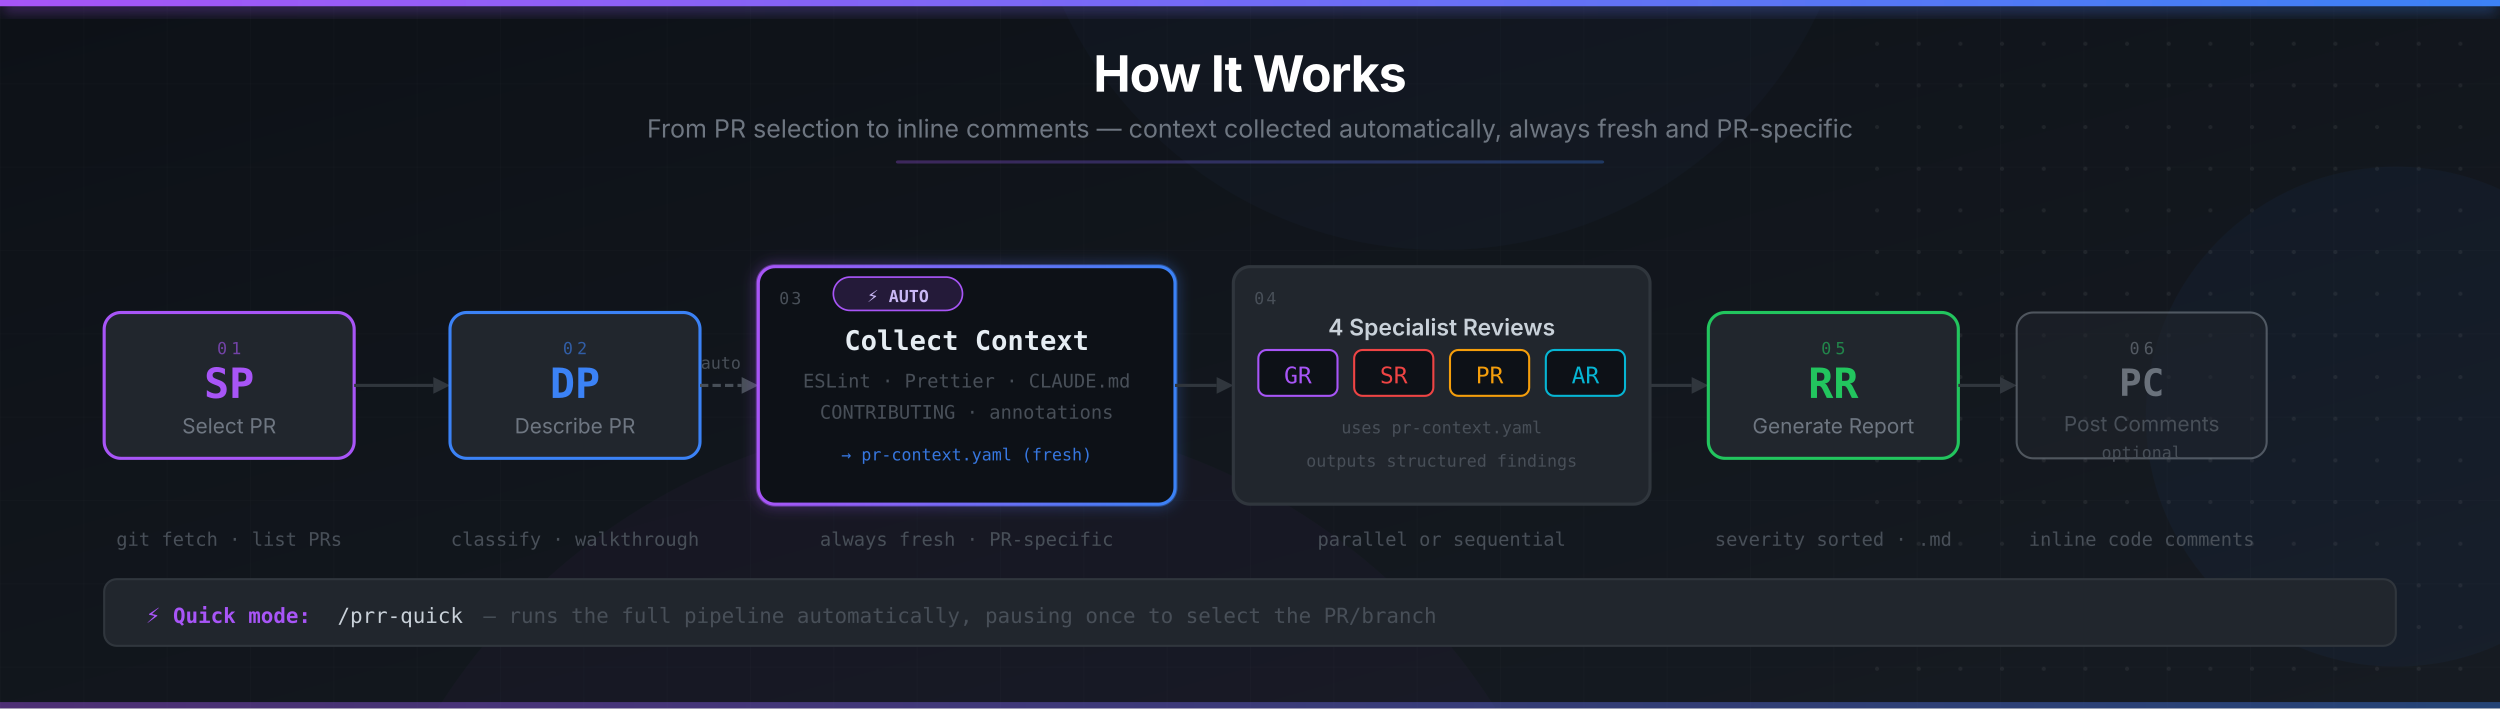
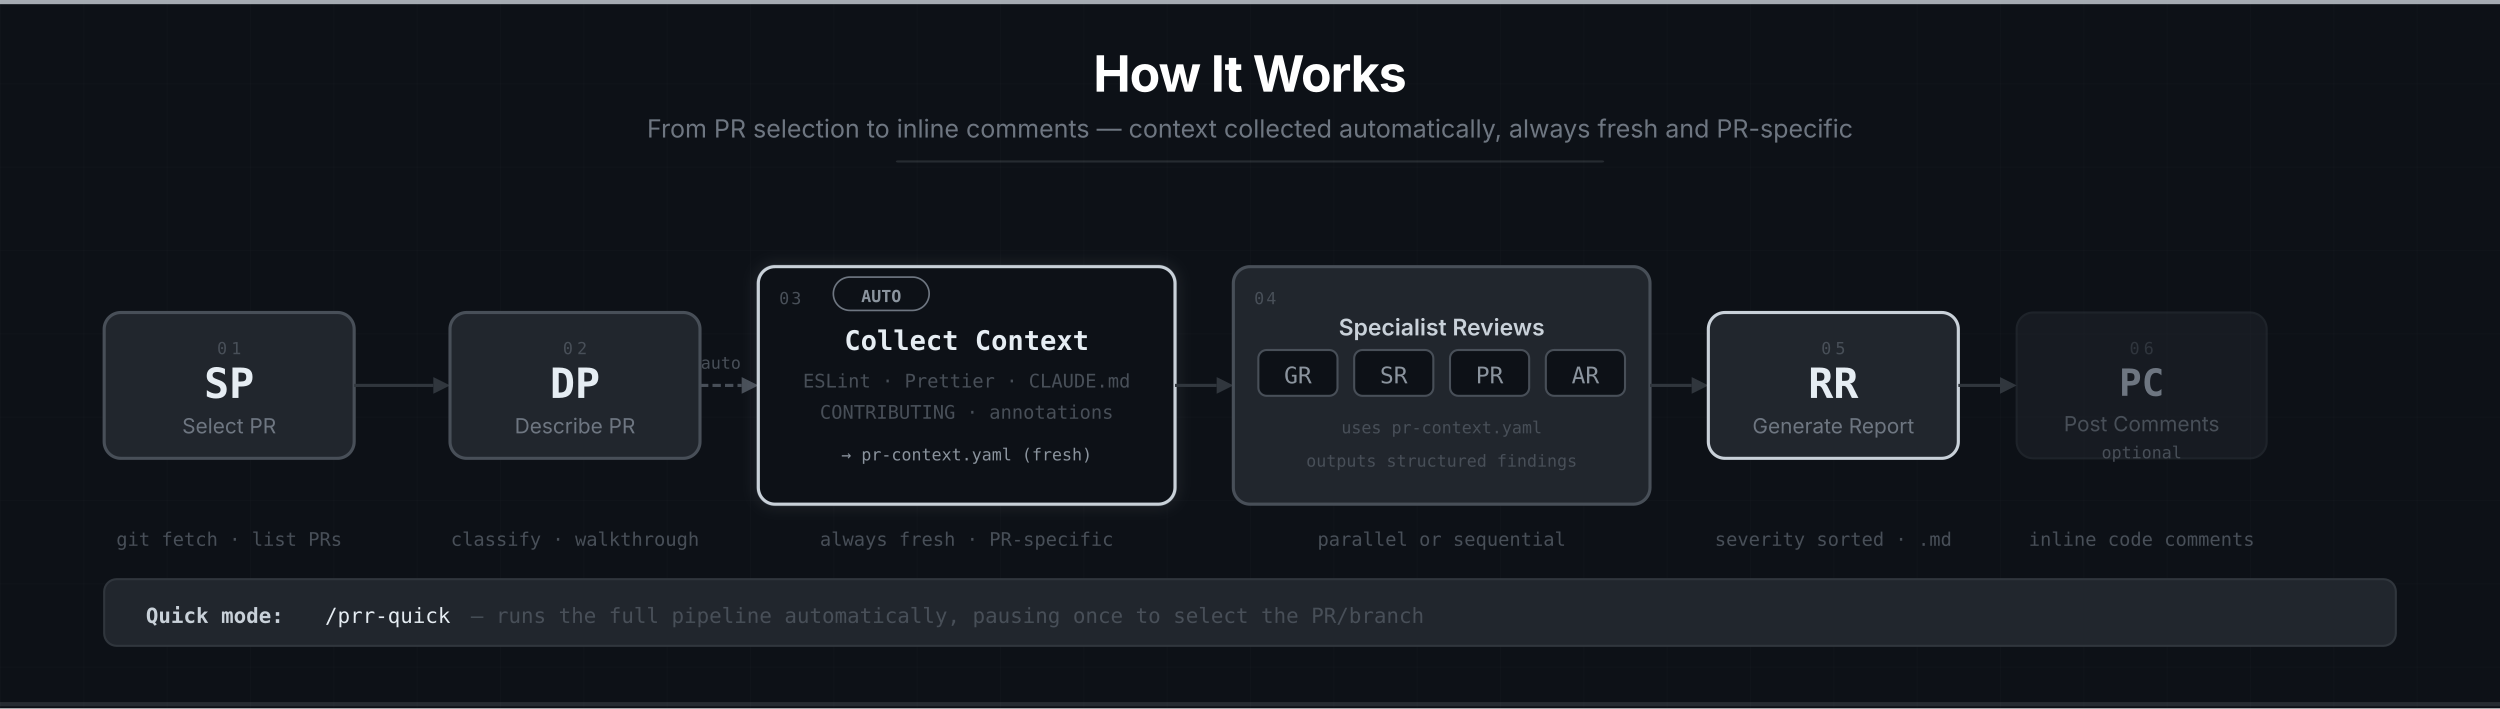
<svg xmlns="http://www.w3.org/2000/svg" width="1200" height="340" viewBox="0 0 1200 340">
  <defs>
-     <linearGradient id="bg" x1="0%" y1="0%" x2="100%" y2="100%">
-       <stop offset="0%" style="stop-color:#0d1117" />
-       <stop offset="100%" style="stop-color:#161b22" />
-     </linearGradient>
-     <linearGradient id="accent" x1="0%" y1="0%" x2="100%" y2="0%">
-       <stop offset="0%" style="stop-color:#a855f7" />
-       <stop offset="100%" style="stop-color:#3b82f6" />
-     </linearGradient>
-     <filter id="glow" x="-20%" y="-200%" width="140%" height="500%">
-       <feGaussianBlur stdDeviation="4" result="blur" />
-       <feMerge>
-         <feMergeNode in="blur" />
-         <feMergeNode in="SourceGraphic" />
-       </feMerge>
-     </filter>
    <filter id="boxGlow" x="-8%" y="-15%" width="116%" height="130%">
      <feGaussianBlur stdDeviation="3" result="blur" />
      <feMerge>
        <feMergeNode in="blur" />
        <feMergeNode in="SourceGraphic" />
      </feMerge>
    </filter>
    <pattern id="grid" width="40" height="40" patternUnits="userSpaceOnUse">
      <path d="M 40 0 L 0 0 0 40" fill="none" stroke="#ffffff" stroke-width="0.3" opacity="0.04" />
    </pattern>
-     <pattern id="dots" width="20" height="20" patternUnits="userSpaceOnUse">
-       <circle cx="1" cy="1" r="1" fill="#ffffff" opacity="0.06" />
-     </pattern>
  </defs>
-   <rect width="1200" height="340" fill="url(#bg)" />
+   <rect width="1200" height="340" fill="#0d1117" />
  <rect width="1200" height="340" fill="url(#grid)" />
-   <rect x="900" y="0" width="300" height="340" fill="url(#dots)" />
-   <circle cx="464" cy="500" r="300" fill="#a855f7" opacity="0.03" />
-   <circle cx="692" cy="-80" r="200" fill="#3b82f6" opacity="0.03" />
-   <circle cx="1150" cy="200" r="120" fill="#3b82f6" opacity="0.04" />
-   <rect x="0" y="0" width="1200" height="3" fill="url(#accent)" filter="url(#glow)" />
+   <rect x="0" y="0" width="1200" height="2" fill="#e6edf3" opacity="0.7" />
  <text x="600" y="44" text-anchor="middle" font-family="-apple-system, BlinkMacSystemFont, 'Segoe UI', sans-serif" font-size="24" font-weight="700" fill="#ffffff" letter-spacing="-0.5">How It Works</text>
  <text x="600" y="66" text-anchor="middle" font-family="-apple-system, BlinkMacSystemFont, 'Segoe UI', sans-serif" font-size="12" fill="#6e7681">
    From PR selection to inline comments — context collected automatically, always fresh and PR-specific
  </text>
-   <rect x="430" y="77" width="340" height="1.5" fill="url(#accent)" opacity="0.3" rx="1" />
-   <rect x="50" y="150" width="120" height="70" rx="8" fill="#21262d" stroke="#a855f7" stroke-width="1.5" />
-   <text x="110" y="170" text-anchor="middle" font-family="monospace" font-size="8" fill="#a855f7" opacity="0.6" letter-spacing="2">01</text>
-   <text x="110" y="191" text-anchor="middle" font-family="monospace" font-size="20" fill="#a855f7" font-weight="700">SP</text>
+   <rect x="430" y="77" width="340" height="1" fill="#e6edf3" opacity="0.12" rx="1" />
+   <rect x="50" y="150" width="120" height="70" rx="8" fill="#21262d" stroke="#484f58" stroke-width="1.5" />
+   <text x="110" y="170" text-anchor="middle" font-family="monospace" font-size="8" fill="#484f58" letter-spacing="2">01</text>
+   <text x="110" y="191" text-anchor="middle" font-family="monospace" font-size="20" fill="#e6edf3" font-weight="700">SP</text>
  <text x="110" y="208" text-anchor="middle" font-family="-apple-system, 'Segoe UI', sans-serif" font-size="10" fill="#6e7681">Select PR</text>
  <line x1="170" y1="185" x2="208" y2="185" stroke="#30363d" stroke-width="1.5" />
  <polygon points="208,181 216,185 208,189" fill="#30363d" />
-   <rect x="216" y="150" width="120" height="70" rx="8" fill="#21262d" stroke="#3b82f6" stroke-width="1.5" />
-   <text x="276" y="170" text-anchor="middle" font-family="monospace" font-size="8" fill="#3b82f6" opacity="0.6" letter-spacing="2">02</text>
-   <text x="276" y="191" text-anchor="middle" font-family="monospace" font-size="20" fill="#3b82f6" font-weight="700">DP</text>
+   <rect x="216" y="150" width="120" height="70" rx="8" fill="#21262d" stroke="#484f58" stroke-width="1.5" />
+   <text x="276" y="170" text-anchor="middle" font-family="monospace" font-size="8" fill="#484f58" letter-spacing="2">02</text>
+   <text x="276" y="191" text-anchor="middle" font-family="monospace" font-size="20" fill="#e6edf3" font-weight="700">DP</text>
  <text x="276" y="208" text-anchor="middle" font-family="-apple-system, 'Segoe UI', sans-serif" font-size="10" fill="#6e7681">Describe PR</text>
  <line x1="336" y1="185" x2="356" y2="185" stroke="#484f58" stroke-width="1.5" stroke-dasharray="4,2" />
  <polygon points="356,181 364,185 356,189" fill="#484f58" />
  <text x="346" y="177" text-anchor="middle" font-family="monospace" font-size="8" fill="#484f58">auto</text>
-   <rect x="364" y="128" width="200" height="114" rx="8" fill="none" stroke="url(#accent)" stroke-width="2.5" filter="url(#boxGlow)" opacity="0.5" />
-   <rect x="364" y="128" width="200" height="114" rx="8" fill="#0d1117" stroke="url(#accent)" stroke-width="1.5" />
+   <rect x="364" y="128" width="200" height="114" rx="8" fill="none" stroke="#c9d1d9" stroke-width="2" filter="url(#boxGlow)" opacity="0.2" />
+   <rect x="364" y="128" width="200" height="114" rx="8" fill="#0d1117" stroke="#c9d1d9" stroke-width="1.5" />
  <text x="374" y="146" font-family="monospace" font-size="8" fill="#484f58" letter-spacing="1">03</text>
-   <rect x="400" y="133" width="62" height="16" rx="8" fill="#a855f7" fill-opacity="0.15" stroke="#a855f7" stroke-width="0.8" />
-   <text x="431" y="145" text-anchor="middle" font-family="monospace" font-size="8" fill="#c9b8f5" font-weight="600">⚡ AUTO</text>
+   <rect x="400" y="133" width="46" height="16" rx="8" fill="none" stroke="#6e7681" stroke-width="0.8" />
+   <text x="423" y="145" text-anchor="middle" font-family="monospace" font-size="8" fill="#8b949e" font-weight="600">AUTO</text>
  <text x="464" y="168" text-anchor="middle" font-family="monospace" font-size="13" fill="#e6edf3" font-weight="700">Collect Context</text>
  <text x="464" y="186" text-anchor="middle" font-family="monospace" font-size="9" fill="#484f58">ESLint · Prettier · CLAUDE.md</text>
  <text x="464" y="201" text-anchor="middle" font-family="monospace" font-size="9" fill="#484f58">CONTRIBUTING · annotations</text>
-   <text x="464" y="221" text-anchor="middle" font-family="monospace" font-size="8" fill="#3b82f6" opacity="0.9">→ pr-context.yaml (fresh)</text>
+   <text x="464" y="221" text-anchor="middle" font-family="monospace" font-size="8" fill="#8b949e">→ pr-context.yaml (fresh)</text>
  <line x1="564" y1="185" x2="584" y2="185" stroke="#30363d" stroke-width="1.5" />
  <polygon points="584,181 592,185 584,189" fill="#30363d" />
-   <rect x="592" y="128" width="200" height="114" rx="8" fill="#21262d" stroke="#30363d" stroke-width="1.5" />
+   <rect x="592" y="128" width="200" height="114" rx="8" fill="#21262d" stroke="#484f58" stroke-width="1.5" />
  <text x="602" y="146" font-family="monospace" font-size="8" fill="#484f58" letter-spacing="1">04</text>
-   <text x="692" y="161" text-anchor="middle" font-family="-apple-system, 'Segoe UI', sans-serif" font-size="11" fill="#c9d1d9" font-weight="600">4 Specialist Reviews</text>
-   <rect x="604" y="168" width="38" height="22" rx="4" fill="#0d1117" stroke="#a855f7" stroke-width="1" />
-   <text x="623" y="184" text-anchor="middle" font-family="monospace" font-size="11" fill="#a855f7">GR</text>
-   <rect x="650" y="168" width="38" height="22" rx="4" fill="#0d1117" stroke="#ef4444" stroke-width="1" />
-   <text x="669" y="184" text-anchor="middle" font-family="monospace" font-size="11" fill="#ef4444">SR</text>
-   <rect x="696" y="168" width="38" height="22" rx="4" fill="#0d1117" stroke="#f59e0b" stroke-width="1" />
-   <text x="715" y="184" text-anchor="middle" font-family="monospace" font-size="11" fill="#f59e0b">PR</text>
-   <rect x="742" y="168" width="38" height="22" rx="4" fill="#0d1117" stroke="#06b6d4" stroke-width="1" />
-   <text x="761" y="184" text-anchor="middle" font-family="monospace" font-size="11" fill="#06b6d4">AR</text>
+   <text x="692" y="161" text-anchor="middle" font-family="-apple-system, 'Segoe UI', sans-serif" font-size="11" fill="#c9d1d9" font-weight="600">Specialist Reviews</text>
+   <rect x="604" y="168" width="38" height="22" rx="4" fill="#0d1117" stroke="#484f58" stroke-width="1" />
+   <text x="623" y="184" text-anchor="middle" font-family="monospace" font-size="11" fill="#8b949e">GR</text>
+   <rect x="650" y="168" width="38" height="22" rx="4" fill="#0d1117" stroke="#484f58" stroke-width="1" />
+   <text x="669" y="184" text-anchor="middle" font-family="monospace" font-size="11" fill="#8b949e">SR</text>
+   <rect x="696" y="168" width="38" height="22" rx="4" fill="#0d1117" stroke="#484f58" stroke-width="1" />
+   <text x="715" y="184" text-anchor="middle" font-family="monospace" font-size="11" fill="#8b949e">PR</text>
+   <rect x="742" y="168" width="38" height="22" rx="4" fill="#0d1117" stroke="#484f58" stroke-width="1" />
+   <text x="761" y="184" text-anchor="middle" font-family="monospace" font-size="11" fill="#8b949e">AR</text>
  <text x="692" y="208" text-anchor="middle" font-family="monospace" font-size="8" fill="#484f58">uses pr-context.yaml</text>
  <text x="692" y="224" text-anchor="middle" font-family="monospace" font-size="8" fill="#484f58">outputs structured findings</text>
  <line x1="792" y1="185" x2="812" y2="185" stroke="#30363d" stroke-width="1.5" />
  <polygon points="812,181 820,185 812,189" fill="#30363d" />
-   <rect x="820" y="150" width="120" height="70" rx="8" fill="#21262d" stroke="#22c55e" stroke-width="1.5" />
-   <text x="880" y="170" text-anchor="middle" font-family="monospace" font-size="8" fill="#22c55e" opacity="0.6" letter-spacing="2">05</text>
-   <text x="880" y="191" text-anchor="middle" font-family="monospace" font-size="20" fill="#22c55e" font-weight="700">RR</text>
+   <rect x="820" y="150" width="120" height="70" rx="8" fill="#21262d" stroke="#c9d1d9" stroke-width="1.5" />
+   <text x="880" y="170" text-anchor="middle" font-family="monospace" font-size="8" fill="#484f58" letter-spacing="2">05</text>
+   <text x="880" y="191" text-anchor="middle" font-family="monospace" font-size="20" fill="#e6edf3" font-weight="700">RR</text>
  <text x="880" y="208" text-anchor="middle" font-family="-apple-system, 'Segoe UI', sans-serif" font-size="10" fill="#6e7681">Generate Report</text>
  <line x1="940" y1="185" x2="960" y2="185" stroke="#30363d" stroke-width="1.5" />
  <polygon points="960,181 968,185 960,189" fill="#30363d" />
-   <rect x="968" y="150" width="120" height="70" rx="8" fill="#21262d" stroke="#8b949e" stroke-width="1" opacity="0.5" />
-   <text x="1028" y="170" text-anchor="middle" font-family="monospace" font-size="8" fill="#8b949e" opacity="0.5" letter-spacing="2">06</text>
-   <text x="1028" y="190" text-anchor="middle" font-family="monospace" font-size="18" fill="#8b949e" font-weight="700" opacity="0.7">PC</text>
+   <rect x="968" y="150" width="120" height="70" rx="8" fill="#21262d" stroke="#30363d" stroke-width="1" opacity="0.5" />
+   <text x="1028" y="170" text-anchor="middle" font-family="monospace" font-size="8" fill="#484f58" opacity="0.5" letter-spacing="2">06</text>
+   <text x="1028" y="190" text-anchor="middle" font-family="monospace" font-size="18" fill="#6e7681" font-weight="700">PC</text>
  <text x="1028" y="207" text-anchor="middle" font-family="-apple-system, 'Segoe UI', sans-serif" font-size="10" fill="#484f58">Post Comments</text>
  <text x="1028" y="220" text-anchor="middle" font-family="monospace" font-size="8" fill="#484f58">optional</text>
  <text x="110" y="262" text-anchor="middle" font-family="monospace" font-size="9" fill="#484f58">git fetch · list PRs</text>
  <text x="276" y="262" text-anchor="middle" font-family="monospace" font-size="9" fill="#484f58">classify · walkthrough</text>
  <text x="464" y="262" text-anchor="middle" font-family="monospace" font-size="9" fill="#484f58">always fresh · PR-specific</text>
  <text x="692" y="262" text-anchor="middle" font-family="monospace" font-size="9" fill="#484f58">parallel or sequential</text>
  <text x="880" y="262" text-anchor="middle" font-family="monospace" font-size="9" fill="#484f58">severity sorted · .md</text>
  <text x="1028" y="262" text-anchor="middle" font-family="monospace" font-size="9" fill="#484f58">inline code comments</text>
  <rect x="50" y="278" width="1100" height="32" rx="6" fill="#21262d" stroke="#30363d" stroke-width="1" />
-   <text x="70" y="299" font-family="monospace" font-size="10" fill="#a855f7" font-weight="600">⚡ Quick mode:</text>
-   <text x="162" y="299" font-family="monospace" font-size="10" fill="#c9d1d9">/prr-quick</text>
-   <text x="232" y="299" font-family="monospace" font-size="10" fill="#484f58">— runs the full pipeline automatically, pausing once to select the PR/branch</text>
-   <rect x="0" y="337" width="1200" height="3" fill="url(#accent)" opacity="0.4" />
+   <text x="70" y="299" font-family="monospace" font-size="10" fill="#c9d1d9" font-weight="600">Quick mode:</text>
+   <text x="156" y="299" font-family="monospace" font-size="10" fill="#e6edf3">/prr-quick</text>
+   <text x="226" y="299" font-family="monospace" font-size="10" fill="#484f58">— runs the full pipeline automatically, pausing once to select the PR/branch</text>
+   <rect x="0" y="337" width="1200" height="2" fill="#e6edf3" opacity="0.12" />
</svg>
